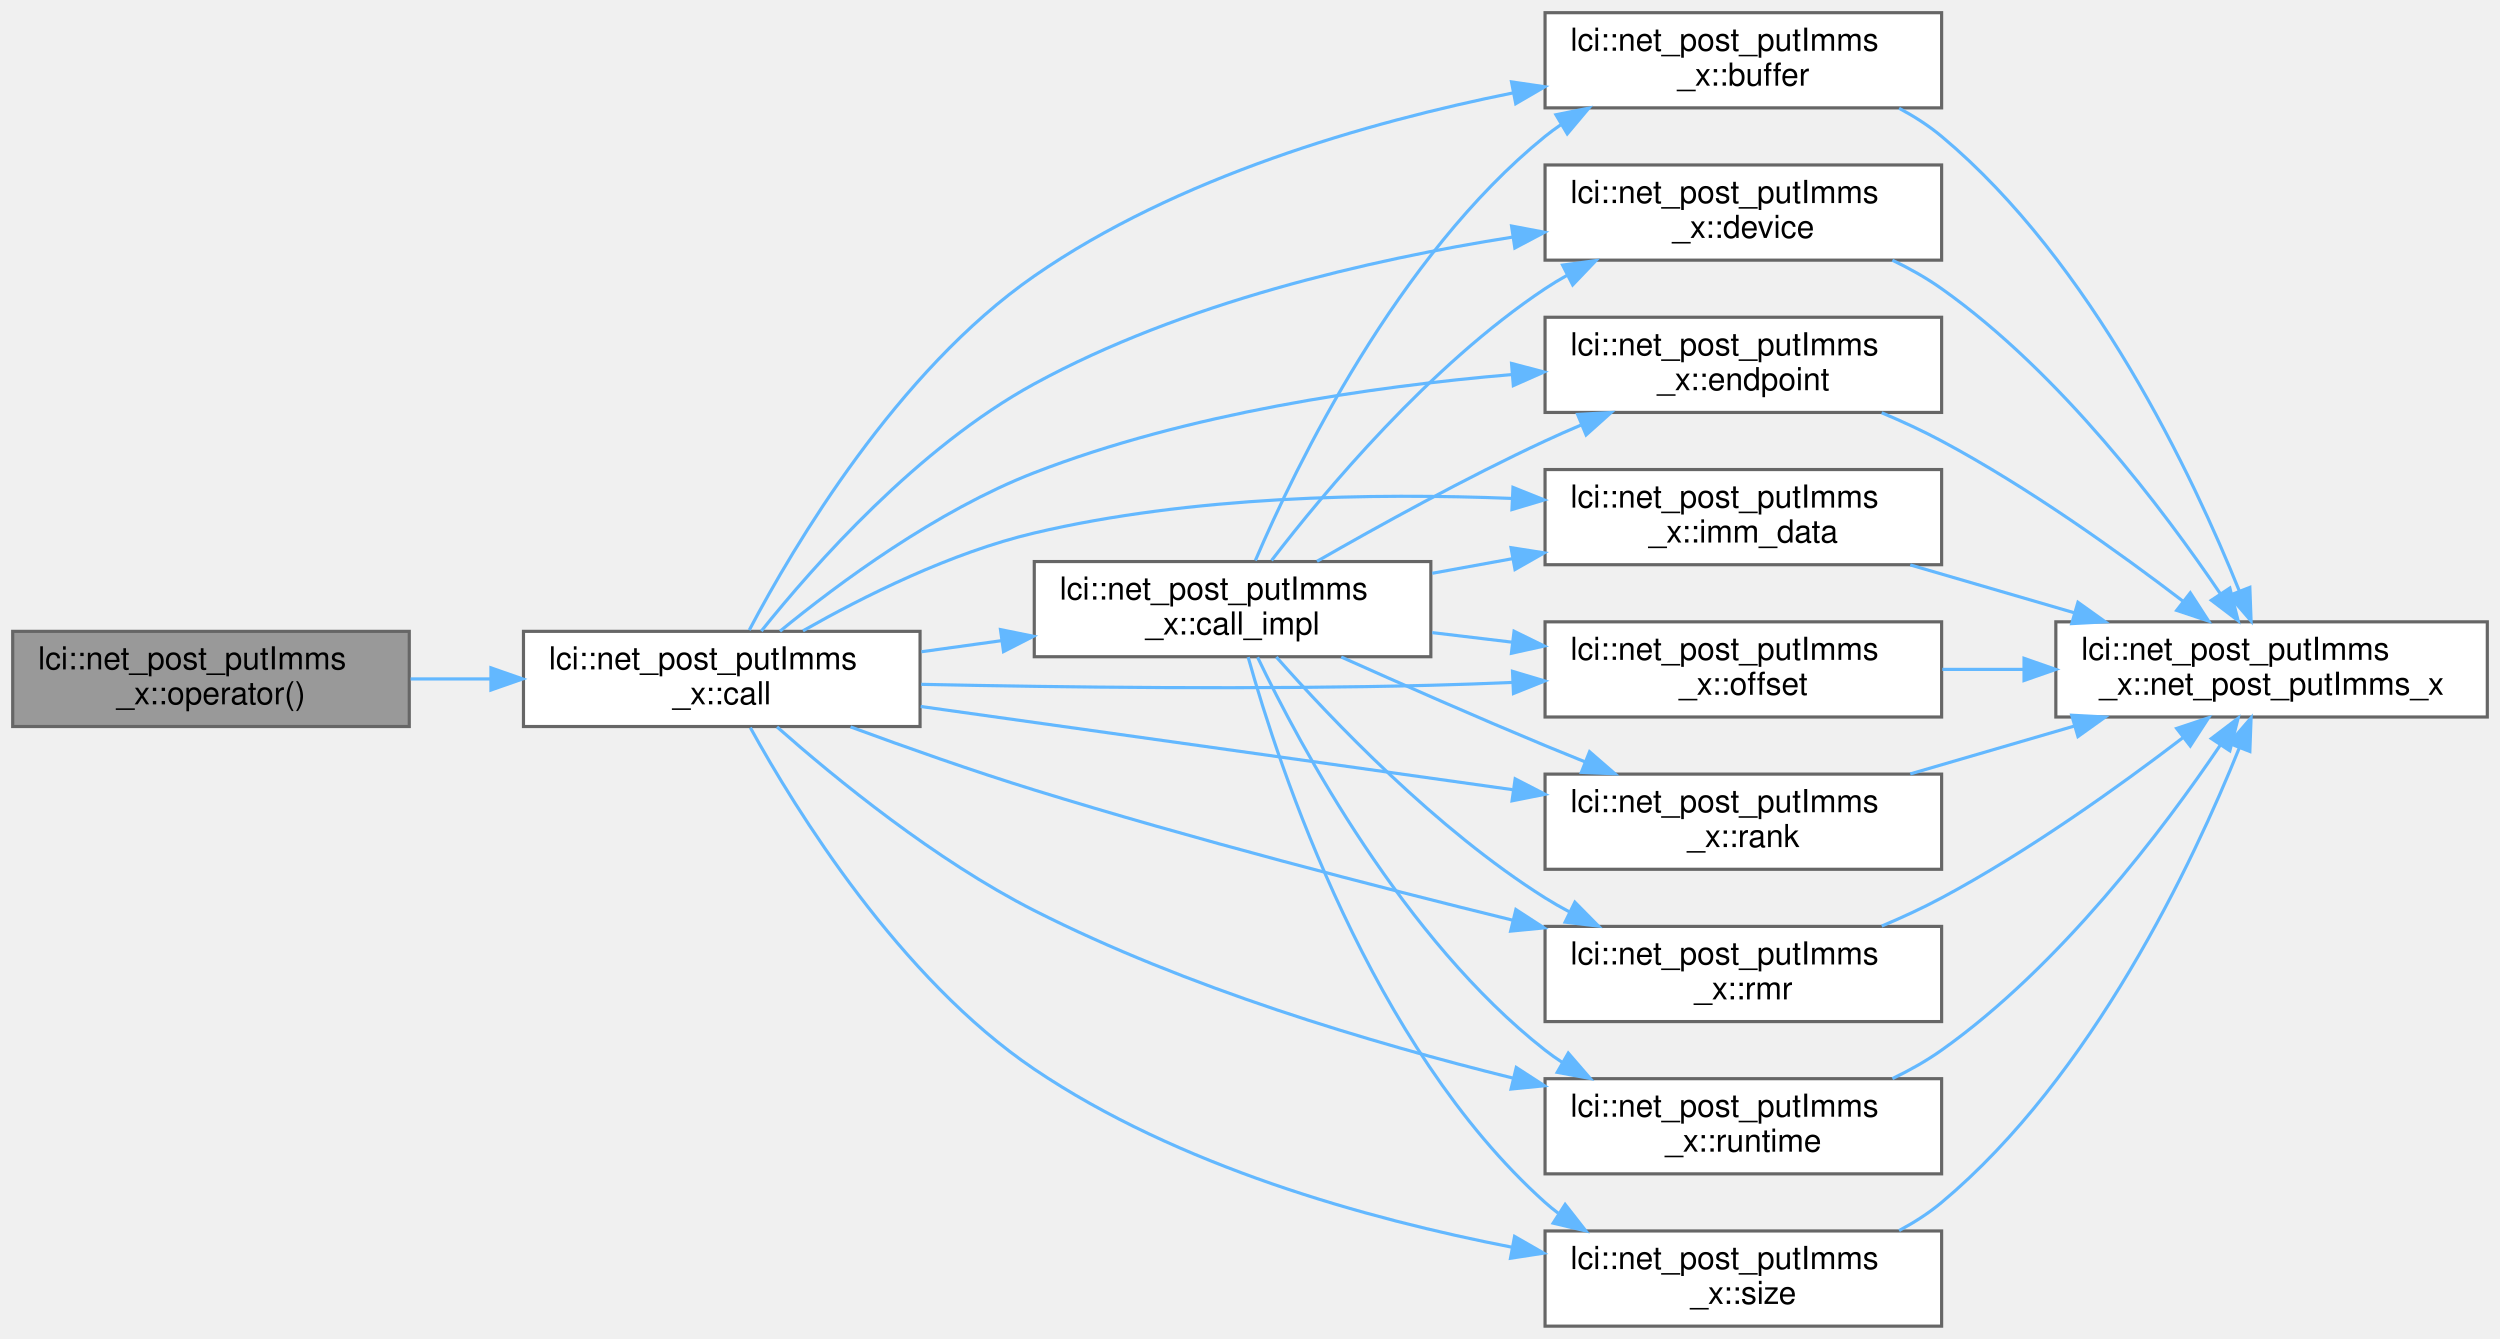
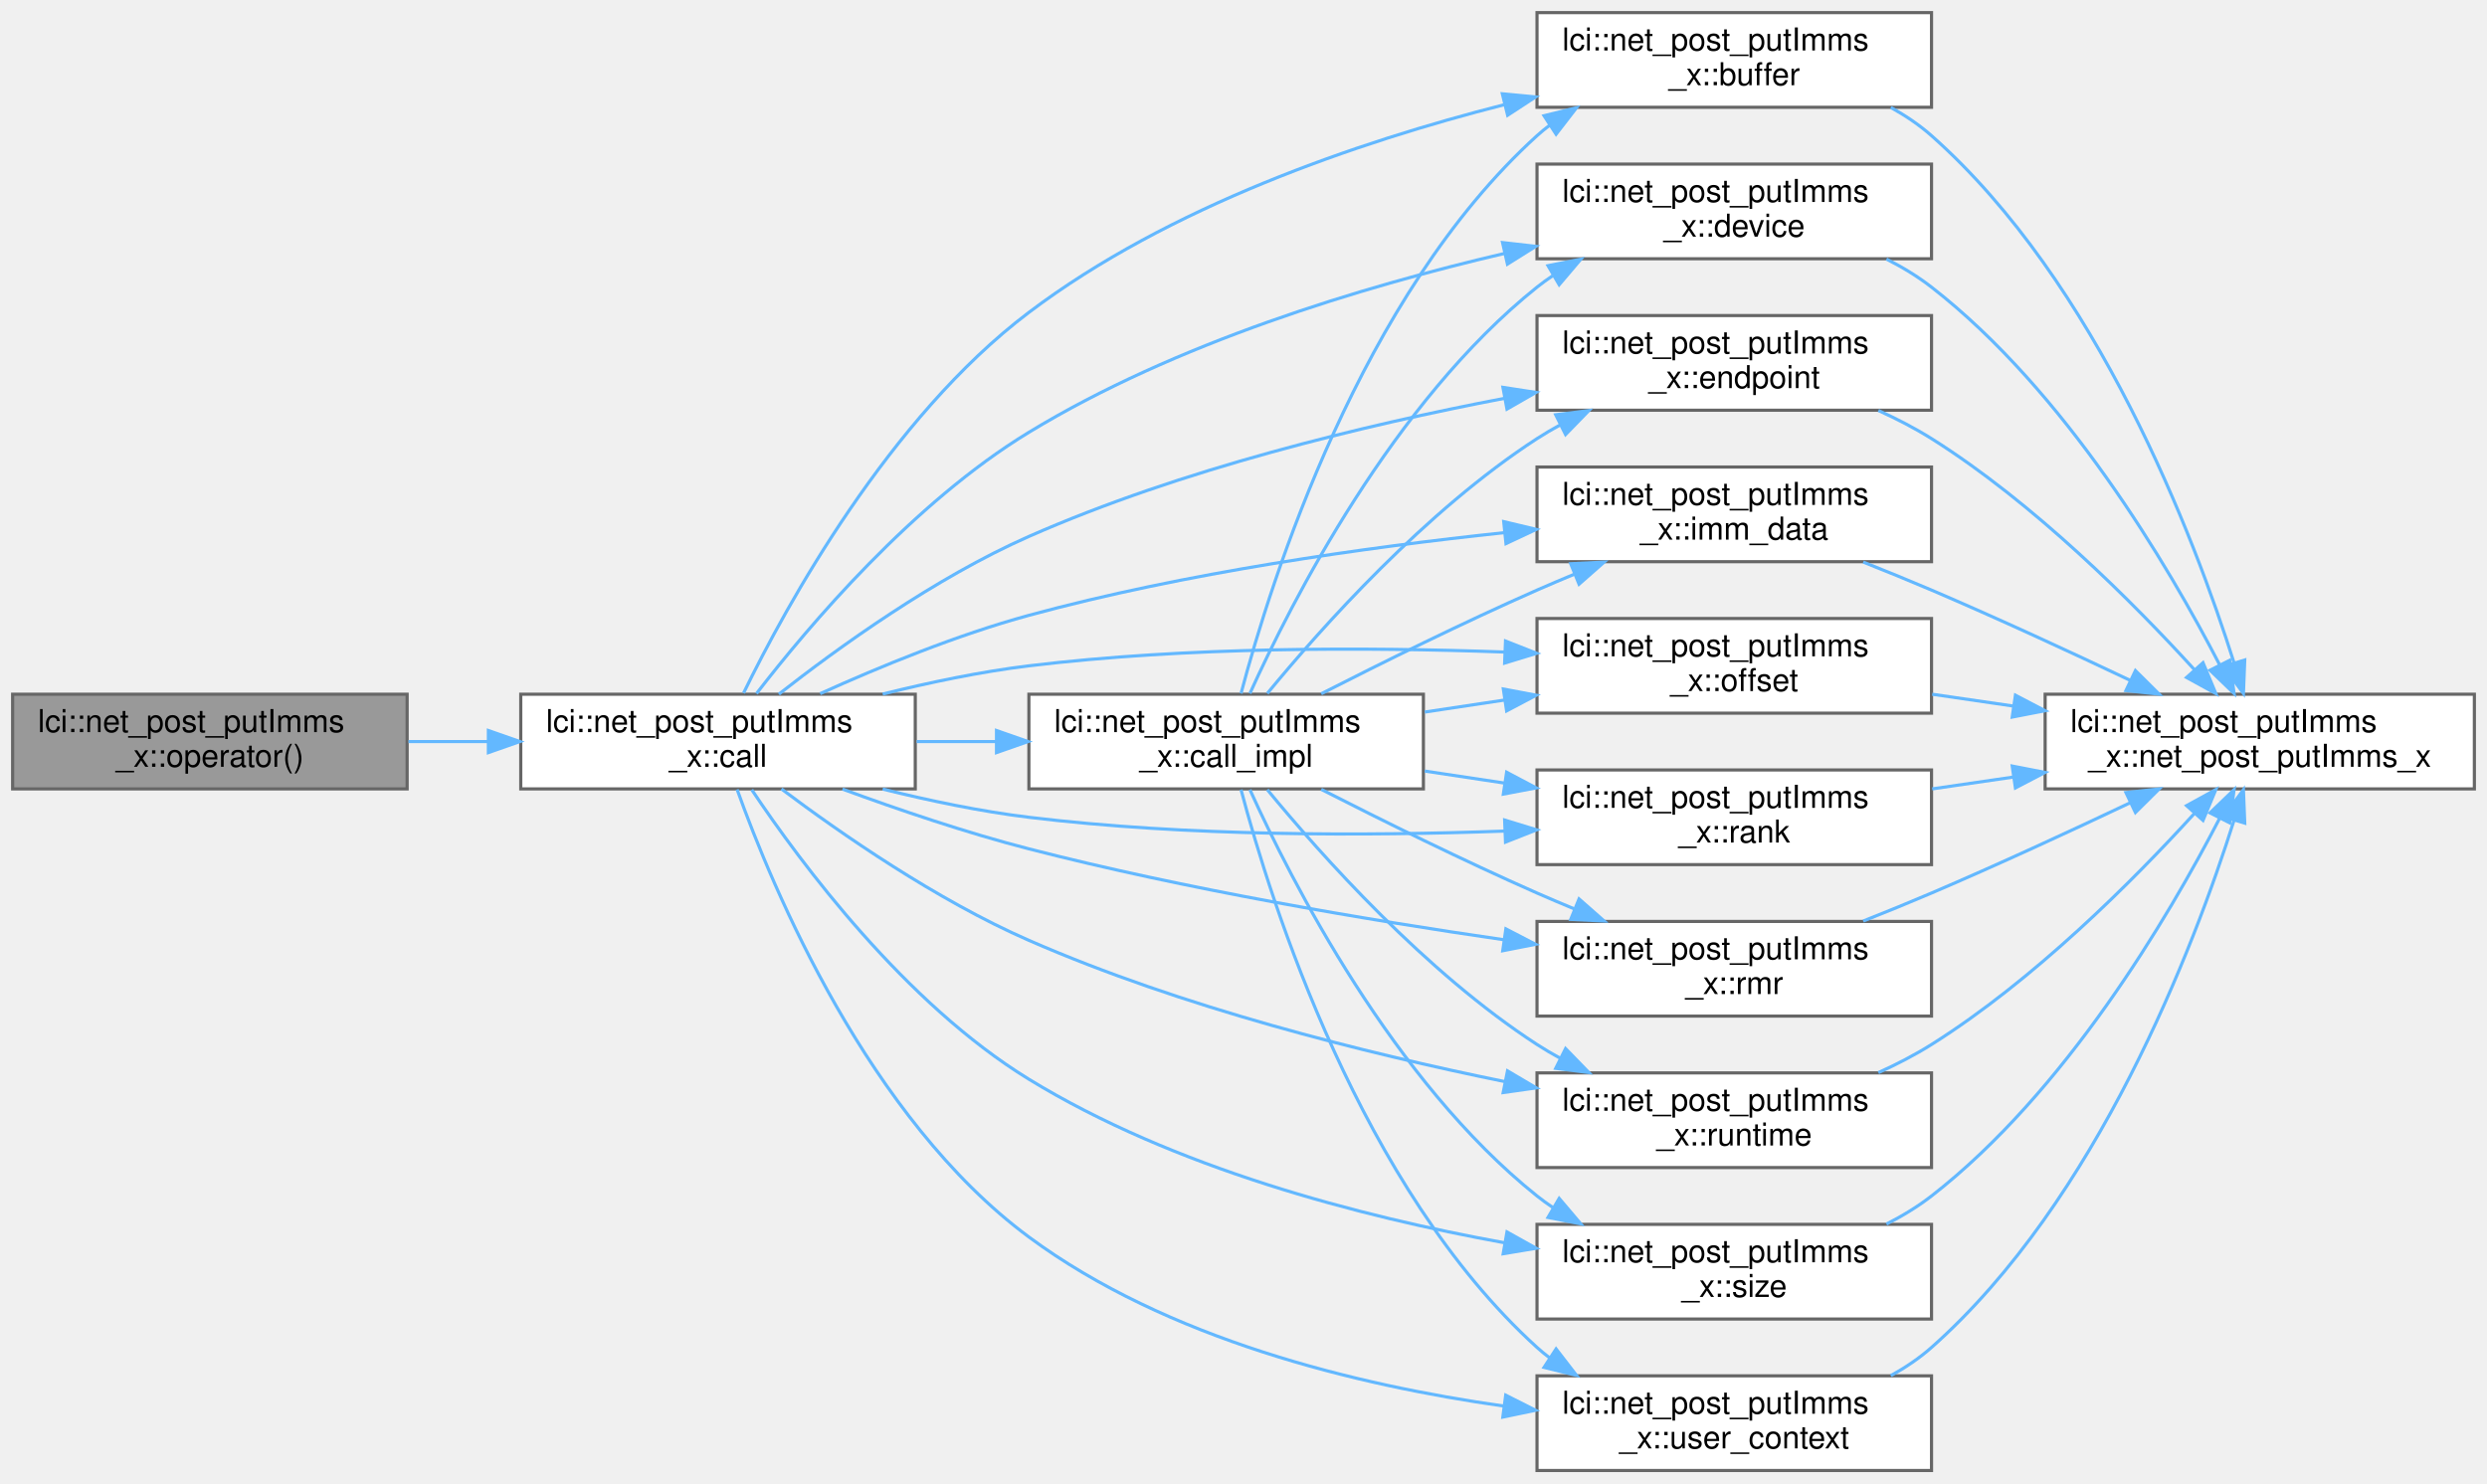
- <svg xmlns="http://www.w3.org/2000/svg" xmlns:xlink="http://www.w3.org/1999/xlink" width="788pt" height="422pt" viewBox="0.00 0.00 788.00 422.00">
-   <g id="graph0" class="graph" transform="scale(1 1) rotate(0) translate(4 418)">
+ <svg xmlns="http://www.w3.org/2000/svg" xmlns:xlink="http://www.w3.org/1999/xlink" width="788pt" height="470pt" viewBox="0.00 0.00 788.00 470.00">
+   <g id="graph0" class="graph" transform="scale(1 1) rotate(0) translate(4 466)">
    <g id="Node000001" class="node">
      <g id="a_Node000001">
        <a xlink:title=" ">
-           <polygon fill="#999999" stroke="#666666" points="125,-219 0,-219 0,-189 125,-189 125,-219" />
-           <text text-anchor="start" x="8" y="-207" font-family="Helvetica,sans-Serif" font-size="10.00">lci::net_post_putImms</text>
-           <text text-anchor="middle" x="62.5" y="-196" font-family="Helvetica,sans-Serif" font-size="10.00">_x::operator()</text>
+           <polygon fill="#999999" stroke="#666666" points="125,-246 0,-246 0,-216 125,-216 125,-246" />
+           <text text-anchor="start" x="8" y="-234" font-family="Helvetica,sans-Serif" font-size="10.00">lci::net_post_putImms</text>
+           <text text-anchor="middle" x="62.5" y="-223" font-family="Helvetica,sans-Serif" font-size="10.00">_x::operator()</text>
        </a>
      </g>
    </g>
    <g id="Node000002" class="node">
      <g id="a_Node000002">
        <a xlink:href="../../d2/d4c/classlci_1_1net__post__putImms__x.html#a7d06ba1d7ce23b20ee788b8c6f61e4d2" target="_top" xlink:title=" ">
-           <polygon fill="white" stroke="#666666" points="286,-219 161,-219 161,-189 286,-189 286,-219" />
-           <text text-anchor="start" x="169" y="-207" font-family="Helvetica,sans-Serif" font-size="10.00">lci::net_post_putImms</text>
-           <text text-anchor="middle" x="223.5" y="-196" font-family="Helvetica,sans-Serif" font-size="10.00">_x::call</text>
+           <polygon fill="white" stroke="#666666" points="286,-246 161,-246 161,-216 286,-216 286,-246" />
+           <text text-anchor="start" x="169" y="-234" font-family="Helvetica,sans-Serif" font-size="10.00">lci::net_post_putImms</text>
+           <text text-anchor="middle" x="223.5" y="-223" font-family="Helvetica,sans-Serif" font-size="10.00">_x::call</text>
        </a>
      </g>
    </g>
    <g id="edge1_Node000001_Node000002" class="edge">
      <g id="a_edge1_Node000001_Node000002">
        <a xlink:title=" ">
-           <path fill="none" stroke="#63b8ff" d="M125.43,-204C133.67,-204 142.18,-204 150.58,-204" />
-           <polygon fill="#63b8ff" stroke="#63b8ff" points="150.74,-207.5 160.74,-204 150.74,-200.5 150.74,-207.5" />
+           <path fill="none" stroke="#63b8ff" d="M125.43,-231C133.67,-231 142.18,-231 150.58,-231" />
+           <polygon fill="#63b8ff" stroke="#63b8ff" points="150.74,-234.5 160.74,-231 150.74,-227.5 150.74,-234.5" />
        </a>
      </g>
    </g>
    <g id="Node000003" class="node">
      <g id="a_Node000003">
        <a xlink:href="../../d2/d4c/classlci_1_1net__post__putImms__x.html#a006b9fc6c0e8ffdec86faf0dde5940d7" target="_top" xlink:title=" ">
-           <polygon fill="white" stroke="#666666" points="608,-414 483,-414 483,-384 608,-384 608,-414" />
-           <text text-anchor="start" x="491" y="-402" font-family="Helvetica,sans-Serif" font-size="10.00">lci::net_post_putImms</text>
-           <text text-anchor="middle" x="545.5" y="-391" font-family="Helvetica,sans-Serif" font-size="10.00">_x::buffer</text>
+           <polygon fill="white" stroke="#666666" points="608,-462 483,-462 483,-432 608,-432 608,-462" />
+           <text text-anchor="start" x="491" y="-450" font-family="Helvetica,sans-Serif" font-size="10.00">lci::net_post_putImms</text>
+           <text text-anchor="middle" x="545.5" y="-439" font-family="Helvetica,sans-Serif" font-size="10.00">_x::buffer</text>
        </a>
      </g>
    </g>
    <g id="edge2_Node000002_Node000003" class="edge">
      <g id="a_edge2_Node000002_Node000003">
        <a xlink:title=" ">
-           <path fill="none" stroke="#63b8ff" d="M232.17,-219.39C246.26,-246.11 278.83,-301.06 322,-331 366.99,-362.2 426.72,-379.43 472.97,-388.73" />
-           <polygon fill="#63b8ff" stroke="#63b8ff" points="472.43,-392.19 482.92,-390.65 473.76,-385.32 472.43,-392.19" />
+           <path fill="none" stroke="#63b8ff" d="M231.6,-246.38C245.24,-274.31 277.72,-333.55 322,-367 366.4,-400.54 426.16,-420.99 472.57,-432.81" />
+           <polygon fill="#63b8ff" stroke="#63b8ff" points="472.01,-436.28 482.56,-435.28 473.69,-429.48 472.01,-436.28" />
        </a>
      </g>
    </g>
    <g id="Node000005" class="node">
      <g id="a_Node000005">
-         <a xlink:href="../../d2/d4c/classlci_1_1net__post__putImms__x.html#a7d7b014931071f940eaff54f5874c2f6" target="_top" xlink:title=" ">
-           <polygon fill="white" stroke="#666666" points="447,-241 322,-241 322,-211 447,-211 447,-241" />
-           <text text-anchor="start" x="330" y="-229" font-family="Helvetica,sans-Serif" font-size="10.00">lci::net_post_putImms</text>
-           <text text-anchor="middle" x="384.5" y="-218" font-family="Helvetica,sans-Serif" font-size="10.00">_x::call_impl</text>
+         <a xlink:href="../../d2/d4c/classlci_1_1net__post__putImms__x.html#a3913b975810a4c21fc7e5e2e90a74565" target="_top" xlink:title=" ">
+           <polygon fill="white" stroke="#666666" points="447,-246 322,-246 322,-216 447,-216 447,-246" />
+           <text text-anchor="start" x="330" y="-234" font-family="Helvetica,sans-Serif" font-size="10.00">lci::net_post_putImms</text>
+           <text text-anchor="middle" x="384.5" y="-223" font-family="Helvetica,sans-Serif" font-size="10.00">_x::call_impl</text>
        </a>
      </g>
    </g>
    <g id="edge4_Node000002_Node000005" class="edge">
      <g id="a_edge4_Node000002_Node000005">
        <a xlink:title=" ">
-           <path fill="none" stroke="#63b8ff" d="M286.43,-212.57C294.67,-213.71 303.18,-214.89 311.58,-216.05" />
-           <polygon fill="#63b8ff" stroke="#63b8ff" points="311.35,-219.55 321.74,-217.45 312.31,-212.62 311.35,-219.55" />
+           <path fill="none" stroke="#63b8ff" d="M286.43,-231C294.67,-231 303.18,-231 311.58,-231" />
+           <polygon fill="#63b8ff" stroke="#63b8ff" points="311.74,-234.5 321.74,-231 311.74,-227.5 311.74,-234.5" />
        </a>
      </g>
    </g>
    <g id="Node000006" class="node">
      <g id="a_Node000006">
        <a xlink:href="../../d2/d4c/classlci_1_1net__post__putImms__x.html#a0f2127d0c6d4637c5a0210880f109684" target="_top" xlink:title=" ">
-           <polygon fill="white" stroke="#666666" points="608,-366 483,-366 483,-336 608,-336 608,-366" />
-           <text text-anchor="start" x="491" y="-354" font-family="Helvetica,sans-Serif" font-size="10.00">lci::net_post_putImms</text>
-           <text text-anchor="middle" x="545.5" y="-343" font-family="Helvetica,sans-Serif" font-size="10.00">_x::device</text>
-         </a>
-       </g>
-     </g>
-     <g id="edge22_Node000002_Node000006" class="edge">
-       <g id="a_edge22_Node000002_Node000006">
-         <a xlink:title=" ">
-           <path fill="none" stroke="#63b8ff" d="M235.96,-219.08C252.59,-239.87 285.46,-277.04 322,-297 368.7,-322.51 427.41,-336.11 472.79,-343.27" />
-           <polygon fill="#63b8ff" stroke="#63b8ff" points="472.44,-346.76 482.85,-344.79 473.48,-339.84 472.44,-346.76" />
+           <polygon fill="white" stroke="#666666" points="608,-414 483,-414 483,-384 608,-384 608,-414" />
+           <text text-anchor="start" x="491" y="-402" font-family="Helvetica,sans-Serif" font-size="10.00">lci::net_post_putImms</text>
+           <text text-anchor="middle" x="545.5" y="-391" font-family="Helvetica,sans-Serif" font-size="10.00">_x::device</text>
+         </a>
+       </g>
+     </g>
+     <g id="edge24_Node000002_Node000006" class="edge">
+       <g id="a_edge24_Node000002_Node000006">
+         <a xlink:title=" ">
+           <path fill="none" stroke="#63b8ff" d="M235.69,-246.21C252.25,-267.66 285.29,-306.68 322,-329 368.42,-357.23 427.29,-375.09 472.81,-385.71" />
+           <polygon fill="#63b8ff" stroke="#63b8ff" points="472.08,-389.13 482.61,-387.93 473.63,-382.3 472.08,-389.13" />
        </a>
      </g>
    </g>
    <g id="Node000007" class="node">
      <g id="a_Node000007">
        <a xlink:href="../../d2/d4c/classlci_1_1net__post__putImms__x.html#abd4f521ac3733e446b2e2a9357c05954" target="_top" xlink:title=" ">
-           <polygon fill="white" stroke="#666666" points="608,-318 483,-318 483,-288 608,-288 608,-318" />
-           <text text-anchor="start" x="491" y="-306" font-family="Helvetica,sans-Serif" font-size="10.00">lci::net_post_putImms</text>
-           <text text-anchor="middle" x="545.5" y="-295" font-family="Helvetica,sans-Serif" font-size="10.00">_x::endpoint</text>
-         </a>
-       </g>
-     </g>
-     <g id="edge23_Node000002_Node000007" class="edge">
-       <g id="a_edge23_Node000002_Node000007">
-         <a xlink:title=" ">
-           <path fill="none" stroke="#63b8ff" d="M241.85,-219.04C260.39,-234.22 291.27,-257.09 322,-269 370.17,-287.67 427.92,-296.13 472.52,-299.94" />
-           <polygon fill="#63b8ff" stroke="#63b8ff" points="472.44,-303.44 482.69,-300.75 473,-296.46 472.44,-303.44" />
+           <polygon fill="white" stroke="#666666" points="608,-366 483,-366 483,-336 608,-336 608,-366" />
+           <text text-anchor="start" x="491" y="-354" font-family="Helvetica,sans-Serif" font-size="10.00">lci::net_post_putImms</text>
+           <text text-anchor="middle" x="545.5" y="-343" font-family="Helvetica,sans-Serif" font-size="10.00">_x::endpoint</text>
+         </a>
+       </g>
+     </g>
+     <g id="edge25_Node000002_Node000007" class="edge">
+       <g id="a_edge25_Node000002_Node000007">
+         <a xlink:title=" ">
+           <path fill="none" stroke="#63b8ff" d="M242.78,-246.03C261.58,-260.76 292.22,-282.87 322,-296 370.24,-317.26 428.14,-331.25 472.78,-339.79" />
+           <polygon fill="#63b8ff" stroke="#63b8ff" points="472.2,-343.25 482.67,-341.64 473.48,-336.36 472.2,-343.25" />
        </a>
      </g>
    </g>
    <g id="Node000008" class="node">
      <g id="a_Node000008">
        <a xlink:href="../../d2/d4c/classlci_1_1net__post__putImms__x.html#ad019b6794d122988706ddd7cf58cee67" target="_top" xlink:title=" ">
-           <polygon fill="white" stroke="#666666" points="608,-270 483,-270 483,-240 608,-240 608,-270" />
-           <text text-anchor="start" x="491" y="-258" font-family="Helvetica,sans-Serif" font-size="10.00">lci::net_post_putImms</text>
-           <text text-anchor="middle" x="545.5" y="-247" font-family="Helvetica,sans-Serif" font-size="10.00">_x::imm_data</text>
-         </a>
-       </g>
-     </g>
-     <g id="edge24_Node000002_Node000008" class="edge">
-       <g id="a_edge24_Node000002_Node000008">
-         <a xlink:title=" ">
-           <path fill="none" stroke="#63b8ff" d="M249.09,-219.16C268.2,-230.03 295.77,-243.81 322,-250 371.37,-261.64 428.61,-262.66 472.67,-260.89" />
-           <polygon fill="#63b8ff" stroke="#63b8ff" points="472.89,-264.38 482.72,-260.43 472.57,-257.39 472.89,-264.38" />
+           <polygon fill="white" stroke="#666666" points="608,-318 483,-318 483,-288 608,-288 608,-318" />
+           <text text-anchor="start" x="491" y="-306" font-family="Helvetica,sans-Serif" font-size="10.00">lci::net_post_putImms</text>
+           <text text-anchor="middle" x="545.5" y="-295" font-family="Helvetica,sans-Serif" font-size="10.00">_x::imm_data</text>
+         </a>
+       </g>
+     </g>
+     <g id="edge26_Node000002_Node000008" class="edge">
+       <g id="a_edge26_Node000002_Node000008">
+         <a xlink:title=" ">
+           <path fill="none" stroke="#63b8ff" d="M255.87,-246.18C274.65,-254.69 299.23,-264.79 322,-271 371.43,-284.47 428.67,-292.54 472.72,-297.21" />
+           <polygon fill="#63b8ff" stroke="#63b8ff" points="472.45,-300.7 482.76,-298.24 473.17,-293.73 472.45,-300.7" />
        </a>
      </g>
    </g>
    <g id="Node000009" class="node">
      <g id="a_Node000009">
        <a xlink:href="../../d2/d4c/classlci_1_1net__post__putImms__x.html#a7cf1fbb5b227c9afd1ab864314cc35d8" target="_top" xlink:title=" ">
-           <polygon fill="white" stroke="#666666" points="608,-222 483,-222 483,-192 608,-192 608,-222" />
-           <text text-anchor="start" x="491" y="-210" font-family="Helvetica,sans-Serif" font-size="10.00">lci::net_post_putImms</text>
-           <text text-anchor="middle" x="545.5" y="-199" font-family="Helvetica,sans-Serif" font-size="10.00">_x::offset</text>
-         </a>
-       </g>
-     </g>
-     <g id="edge25_Node000002_Node000009" class="edge">
-       <g id="a_edge25_Node000002_Node000009">
-         <a xlink:title=" ">
-           <path fill="none" stroke="#63b8ff" d="M286.37,-202.3C331.02,-201.35 392.74,-200.61 447,-202 455.34,-202.21 464.08,-202.53 472.76,-202.9" />
-           <polygon fill="#63b8ff" stroke="#63b8ff" points="472.74,-206.4 482.89,-203.36 473.05,-199.41 472.74,-206.4" />
+           <polygon fill="white" stroke="#666666" points="608,-270 483,-270 483,-240 608,-240 608,-270" />
+           <text text-anchor="start" x="491" y="-258" font-family="Helvetica,sans-Serif" font-size="10.00">lci::net_post_putImms</text>
+           <text text-anchor="middle" x="545.5" y="-247" font-family="Helvetica,sans-Serif" font-size="10.00">_x::offset</text>
+         </a>
+       </g>
+     </g>
+     <g id="edge27_Node000002_Node000009" class="edge">
+       <g id="a_edge27_Node000002_Node000009">
+         <a xlink:title=" ">
+           <path fill="none" stroke="#63b8ff" d="M275.68,-246.06C290.49,-249.74 306.77,-253.15 322,-255 372.06,-261.07 428.92,-260.95 472.63,-259.37" />
+           <polygon fill="#63b8ff" stroke="#63b8ff" points="473.02,-262.86 482.87,-258.97 472.74,-255.87 473.02,-262.86" />
        </a>
      </g>
    </g>
    <g id="Node000010" class="node">
      <g id="a_Node000010">
        <a xlink:href="../../d2/d4c/classlci_1_1net__post__putImms__x.html#a4ac1ce93083e9a758f7bd5b3bacecae8" target="_top" xlink:title=" ">
-           <polygon fill="white" stroke="#666666" points="608,-174 483,-174 483,-144 608,-144 608,-174" />
-           <text text-anchor="start" x="491" y="-162" font-family="Helvetica,sans-Serif" font-size="10.00">lci::net_post_putImms</text>
-           <text text-anchor="middle" x="545.5" y="-151" font-family="Helvetica,sans-Serif" font-size="10.00">_x::rank</text>
-         </a>
-       </g>
-     </g>
-     <g id="edge26_Node000002_Node000010" class="edge">
-       <g id="a_edge26_Node000002_Node000010">
-         <a xlink:title=" ">
-           <path fill="none" stroke="#63b8ff" d="M286.2,-195.32C339.54,-187.82 416.69,-176.97 472.77,-169.09" />
-           <polygon fill="#63b8ff" stroke="#63b8ff" points="473.58,-172.51 482.99,-167.65 472.6,-165.58 473.58,-172.51" />
+           <polygon fill="white" stroke="#666666" points="608,-222 483,-222 483,-192 608,-192 608,-222" />
+           <text text-anchor="start" x="491" y="-210" font-family="Helvetica,sans-Serif" font-size="10.00">lci::net_post_putImms</text>
+           <text text-anchor="middle" x="545.5" y="-199" font-family="Helvetica,sans-Serif" font-size="10.00">_x::rank</text>
+         </a>
+       </g>
+     </g>
+     <g id="edge28_Node000002_Node000010" class="edge">
+       <g id="a_edge28_Node000002_Node000010">
+         <a xlink:title=" ">
+           <path fill="none" stroke="#63b8ff" d="M275.68,-215.94C290.49,-212.26 306.77,-208.85 322,-207 372.06,-200.93 428.92,-201.05 472.63,-202.63" />
+           <polygon fill="#63b8ff" stroke="#63b8ff" points="472.74,-206.13 482.87,-203.03 473.02,-199.14 472.74,-206.13" />
        </a>
      </g>
    </g>
    <g id="Node000011" class="node">
      <g id="a_Node000011">
        <a xlink:href="../../d2/d4c/classlci_1_1net__post__putImms__x.html#a33c3f3f50aa9976c0f2f78631c389c6c" target="_top" xlink:title=" ">
-           <polygon fill="white" stroke="#666666" points="608,-126 483,-126 483,-96 608,-96 608,-126" />
-           <text text-anchor="start" x="491" y="-114" font-family="Helvetica,sans-Serif" font-size="10.00">lci::net_post_putImms</text>
-           <text text-anchor="middle" x="545.5" y="-103" font-family="Helvetica,sans-Serif" font-size="10.00">_x::rmr</text>
-         </a>
-       </g>
-     </g>
-     <g id="edge27_Node000002_Node000011" class="edge">
-       <g id="a_edge27_Node000002_Node000011">
-         <a xlink:title=" ">
-           <path fill="none" stroke="#63b8ff" d="M264.08,-188.88C281.69,-182.39 302.76,-174.95 322,-169 371.99,-153.54 429.13,-138.71 472.98,-127.91" />
-           <polygon fill="#63b8ff" stroke="#63b8ff" points="473.81,-131.31 482.7,-125.53 472.15,-124.51 473.81,-131.31" />
+           <polygon fill="white" stroke="#666666" points="608,-174 483,-174 483,-144 608,-144 608,-174" />
+           <text text-anchor="start" x="491" y="-162" font-family="Helvetica,sans-Serif" font-size="10.00">lci::net_post_putImms</text>
+           <text text-anchor="middle" x="545.5" y="-151" font-family="Helvetica,sans-Serif" font-size="10.00">_x::rmr</text>
+         </a>
+       </g>
+     </g>
+     <g id="edge29_Node000002_Node000011" class="edge">
+       <g id="a_edge29_Node000002_Node000011">
+         <a xlink:title=" ">
+           <path fill="none" stroke="#63b8ff" d="M262.95,-215.93C280.71,-209.4 302.21,-202.1 322,-197 371.64,-184.2 428.64,-174.56 472.53,-168.19" />
+           <polygon fill="#63b8ff" stroke="#63b8ff" points="473.13,-171.64 482.53,-166.76 472.14,-164.71 473.13,-171.64" />
        </a>
      </g>
    </g>
    <g id="Node000012" class="node">
      <g id="a_Node000012">
        <a xlink:href="../../d2/d4c/classlci_1_1net__post__putImms__x.html#ad8aff6cb53172406774e6dd2f6e934aa" target="_top" xlink:title=" ">
-           <polygon fill="white" stroke="#666666" points="608,-78 483,-78 483,-48 608,-48 608,-78" />
-           <text text-anchor="start" x="491" y="-66" font-family="Helvetica,sans-Serif" font-size="10.00">lci::net_post_putImms</text>
-           <text text-anchor="middle" x="545.5" y="-55" font-family="Helvetica,sans-Serif" font-size="10.00">_x::runtime</text>
-         </a>
-       </g>
-     </g>
-     <g id="edge28_Node000002_Node000012" class="edge">
-       <g id="a_edge28_Node000002_Node000012">
-         <a xlink:title=" ">
-           <path fill="none" stroke="#63b8ff" d="M240.91,-188.87C259.38,-172.55 290.89,-146.79 322,-131 369.89,-106.7 428.04,-89.3 472.89,-78.18" />
-           <polygon fill="#63b8ff" stroke="#63b8ff" points="473.93,-81.53 482.82,-75.77 472.28,-74.73 473.93,-81.53" />
+           <polygon fill="white" stroke="#666666" points="608,-126 483,-126 483,-96 608,-96 608,-126" />
+           <text text-anchor="start" x="491" y="-114" font-family="Helvetica,sans-Serif" font-size="10.00">lci::net_post_putImms</text>
+           <text text-anchor="middle" x="545.5" y="-103" font-family="Helvetica,sans-Serif" font-size="10.00">_x::runtime</text>
+         </a>
+       </g>
+     </g>
+     <g id="edge30_Node000002_Node000012" class="edge">
+       <g id="a_edge30_Node000002_Node000012">
+         <a xlink:title=" ">
+           <path fill="none" stroke="#63b8ff" d="M243.6,-215.98C262.52,-201.77 292.83,-180.76 322,-168 370.4,-146.83 428.3,-132.31 472.89,-123.22" />
+           <polygon fill="#63b8ff" stroke="#63b8ff" points="473.65,-126.64 482.77,-121.25 472.28,-119.77 473.65,-126.64" />
        </a>
      </g>
    </g>
    <g id="Node000013" class="node">
      <g id="a_Node000013">
        <a xlink:href="../../d2/d4c/classlci_1_1net__post__putImms__x.html#a85287777b53e7c6fafcaadf3a211eb07" target="_top" xlink:title=" ">
+           <polygon fill="white" stroke="#666666" points="608,-78 483,-78 483,-48 608,-48 608,-78" />
+           <text text-anchor="start" x="491" y="-66" font-family="Helvetica,sans-Serif" font-size="10.00">lci::net_post_putImms</text>
+           <text text-anchor="middle" x="545.5" y="-55" font-family="Helvetica,sans-Serif" font-size="10.00">_x::size</text>
+         </a>
+       </g>
+     </g>
+     <g id="edge31_Node000002_Node000013" class="edge">
+       <g id="a_edge31_Node000002_Node000013">
+         <a xlink:title=" ">
+           <path fill="none" stroke="#63b8ff" d="M234.2,-215.72C249.81,-192.38 282.78,-148.03 322,-124 367.88,-95.89 426.88,-80.48 472.6,-72.19" />
+           <polygon fill="#63b8ff" stroke="#63b8ff" points="473.48,-75.59 482.73,-70.43 472.28,-68.69 473.48,-75.59" />
+         </a>
+       </g>
+     </g>
+     <g id="Node000014" class="node">
+       <g id="a_Node000014">
+         <a xlink:href="../../d2/d4c/classlci_1_1net__post__putImms__x.html#afdd51c1e75b89aad625346a99cae8696" target="_top" xlink:title=" ">
          <polygon fill="white" stroke="#666666" points="608,-30 483,-30 483,0 608,0 608,-30" />
          <text text-anchor="start" x="491" y="-18" font-family="Helvetica,sans-Serif" font-size="10.00">lci::net_post_putImms</text>
-           <text text-anchor="middle" x="545.5" y="-7" font-family="Helvetica,sans-Serif" font-size="10.00">_x::size</text>
-         </a>
-       </g>
-     </g>
-     <g id="edge29_Node000002_Node000013" class="edge">
-       <g id="a_edge29_Node000002_Node000013">
-         <a xlink:title=" ">
-           <path fill="none" stroke="#63b8ff" d="M232.5,-188.65C246.87,-162.58 279.56,-109.69 322,-81 367.09,-50.52 426.55,-33.83 472.66,-24.86" />
-           <polygon fill="#63b8ff" stroke="#63b8ff" points="473.39,-28.28 482.58,-23.01 472.11,-21.4 473.39,-28.28" />
+           <text text-anchor="middle" x="545.5" y="-7" font-family="Helvetica,sans-Serif" font-size="10.00">_x::user_context</text>
+         </a>
+       </g>
+     </g>
+     <g id="edge32_Node000002_Node000014" class="edge">
+       <g id="a_edge32_Node000002_Node000014">
+         <a xlink:title=" ">
+           <path fill="none" stroke="#63b8ff" d="M229.55,-215.82C240.84,-184.3 271.19,-111.6 322,-74 365.69,-41.66 425.77,-27.03 472.48,-20.42" />
+           <polygon fill="#63b8ff" stroke="#63b8ff" points="473.08,-23.87 482.54,-19.09 472.17,-16.93 473.08,-23.87" />
        </a>
      </g>
    </g>
    <g id="Node000004" class="node">
      <g id="a_Node000004">
        <a xlink:href="../../d2/d4c/classlci_1_1net__post__putImms__x.html#af5167ebc0c18c05148d0fb2e34496796" target="_top" xlink:title=" ">
-           <polygon fill="white" stroke="#666666" points="780,-222 644,-222 644,-192 780,-192 780,-222" />
-           <text text-anchor="start" x="652" y="-210" font-family="Helvetica,sans-Serif" font-size="10.00">lci::net_post_putImms</text>
-           <text text-anchor="middle" x="712" y="-199" font-family="Helvetica,sans-Serif" font-size="10.00">_x::net_post_putImms_x</text>
+           <polygon fill="white" stroke="#666666" points="780,-246 644,-246 644,-216 780,-216 780,-246" />
+           <text text-anchor="start" x="652" y="-234" font-family="Helvetica,sans-Serif" font-size="10.00">lci::net_post_putImms</text>
+           <text text-anchor="middle" x="712" y="-223" font-family="Helvetica,sans-Serif" font-size="10.00">_x::net_post_putImms_x</text>
        </a>
      </g>
    </g>
    <g id="edge3_Node000003_Node000004" class="edge">
      <g id="a_edge3_Node000003_Node000004">
        <a xlink:title=" ">
-           <path fill="none" stroke="#63b8ff" d="M594.59,-383.87C599.38,-381.32 603.96,-378.38 608,-375 655.5,-335.28 687.32,-267.75 701.89,-231.59" />
-           <polygon fill="#63b8ff" stroke="#63b8ff" points="705.15,-232.86 705.54,-222.27 698.63,-230.31 705.15,-232.86" />
+           <path fill="none" stroke="#63b8ff" d="M595.1,-431.94C599.74,-429.38 604.14,-426.42 608,-423 660.6,-376.37 691.11,-296.27 703.88,-255.86" />
+           <polygon fill="#63b8ff" stroke="#63b8ff" points="707.24,-256.85 706.82,-246.26 700.55,-254.8 707.24,-256.85" />
        </a>
      </g>
    </g>
    <g id="edge5_Node000005_Node000003" class="edge">
      <g id="a_edge5_Node000005_Node000003">
        <a xlink:title=" ">
-           <path fill="none" stroke="#63b8ff" d="M391.69,-241.34C404.45,-271.13 436.43,-337.21 483,-375 484.57,-376.27 486.21,-377.48 487.91,-378.64" />
-           <polygon fill="#63b8ff" stroke="#63b8ff" points="486.43,-381.83 496.82,-383.92 490,-375.81 486.43,-381.83" />
+           <path fill="none" stroke="#63b8ff" d="M389.22,-246.25C398.69,-282.06 427.05,-372.28 483,-423 484.28,-424.16 485.63,-425.27 487.03,-426.33" />
+           <polygon fill="#63b8ff" stroke="#63b8ff" points="485.22,-429.33 495.51,-431.85 489.04,-423.47 485.22,-429.33" />
        </a>
      </g>
    </g>
    <g id="edge6_Node000005_Node000006" class="edge">
      <g id="a_edge6_Node000005_Node000006">
        <a xlink:title=" ">
-           <path fill="none" stroke="#63b8ff" d="M396.8,-241.35C413.49,-263.07 446.69,-302.82 483,-327 485.25,-328.5 487.6,-329.92 490.03,-331.27" />
-           <polygon fill="#63b8ff" stroke="#63b8ff" points="488.53,-334.44 499.03,-335.86 491.71,-328.2 488.53,-334.44" />
+           <path fill="none" stroke="#63b8ff" d="M392.04,-246.26C405.17,-275.26 437.47,-338.64 483,-375 484.58,-376.26 486.23,-377.46 487.94,-378.6" />
+           <polygon fill="#63b8ff" stroke="#63b8ff" points="486.48,-381.81 496.87,-383.85 490.02,-375.77 486.48,-381.81" />
        </a>
      </g>
    </g>
    <g id="edge8_Node000005_Node000007" class="edge">
      <g id="a_edge8_Node000005_Node000007">
        <a xlink:title=" ">
-           <path fill="none" stroke="#63b8ff" d="M411.12,-241.08C430.52,-252.21 458.01,-267.39 483,-279 486.64,-280.69 490.43,-282.37 494.27,-284" />
-           <polygon fill="#63b8ff" stroke="#63b8ff" points="493.26,-287.37 503.83,-287.97 495.94,-280.91 493.26,-287.37" />
+           <path fill="none" stroke="#63b8ff" d="M397.54,-246.25C414.61,-267 447.71,-304.14 483,-327 485.39,-328.55 487.89,-330.02 490.47,-331.42" />
+           <polygon fill="#63b8ff" stroke="#63b8ff" points="488.92,-334.56 499.43,-335.89 492.05,-328.3 488.92,-334.56" />
        </a>
      </g>
    </g>
    <g id="edge10_Node000005_Node000008" class="edge">
      <g id="a_edge10_Node000005_Node000008">
        <a xlink:title=" ">
-           <path fill="none" stroke="#63b8ff" d="M447.43,-237.3C455.76,-238.82 464.37,-240.39 472.86,-241.93" />
-           <polygon fill="#63b8ff" stroke="#63b8ff" points="472.27,-245.38 482.74,-243.74 473.53,-238.5 472.27,-245.38" />
+           <path fill="none" stroke="#63b8ff" d="M414.63,-246.15C433.85,-255.95 459.69,-268.74 483,-279 486.84,-280.69 490.83,-282.38 494.86,-284.05" />
+           <polygon fill="#63b8ff" stroke="#63b8ff" points="493.68,-287.35 504.27,-287.87 496.32,-280.87 493.68,-287.35" />
        </a>
      </g>
    </g>
    <g id="edge12_Node000005_Node000009" class="edge">
      <g id="a_edge12_Node000005_Node000009">
        <a xlink:title=" ">
-           <path fill="none" stroke="#63b8ff" d="M447.43,-218.6C455.67,-217.61 464.18,-216.6 472.58,-215.59" />
-           <polygon fill="#63b8ff" stroke="#63b8ff" points="473.23,-219.04 482.74,-214.38 472.4,-212.09 473.23,-219.04" />
+           <path fill="none" stroke="#63b8ff" d="M447.43,-240.35C455.67,-241.59 464.18,-242.88 472.58,-244.14" />
+           <polygon fill="#63b8ff" stroke="#63b8ff" points="472.33,-247.65 482.74,-245.68 473.37,-240.72 472.33,-247.65" />
        </a>
      </g>
    </g>
    <g id="edge14_Node000005_Node000010" class="edge">
      <g id="a_edge14_Node000005_Node000010">
        <a xlink:title=" ">
-           <path fill="none" stroke="#63b8ff" d="M418.74,-210.91C437.52,-202.5 461.47,-191.94 483,-183 487.1,-181.3 491.37,-179.56 495.66,-177.84" />
-           <polygon fill="#63b8ff" stroke="#63b8ff" points="497.03,-181.06 505.03,-174.11 494.44,-174.55 497.03,-181.06" />
+           <path fill="none" stroke="#63b8ff" d="M447.43,-221.65C455.67,-220.41 464.18,-219.12 472.58,-217.86" />
+           <polygon fill="#63b8ff" stroke="#63b8ff" points="473.37,-221.28 482.74,-216.32 472.33,-214.35 473.37,-221.28" />
        </a>
      </g>
    </g>
    <g id="edge16_Node000005_Node000011" class="edge">
      <g id="a_edge16_Node000005_Node000011">
        <a xlink:title=" ">
-           <path fill="none" stroke="#63b8ff" d="M398.3,-210.91C415.73,-191.18 448.7,-156.58 483,-135 485.46,-133.46 488.03,-131.98 490.67,-130.58" />
-           <polygon fill="#63b8ff" stroke="#63b8ff" points="492.4,-133.63 499.84,-126.09 489.32,-127.34 492.4,-133.63" />
+           <path fill="none" stroke="#63b8ff" d="M414.63,-215.85C433.85,-206.05 459.69,-193.26 483,-183 486.84,-181.31 490.83,-179.62 494.86,-177.95" />
+           <polygon fill="#63b8ff" stroke="#63b8ff" points="496.32,-181.13 504.27,-174.13 493.68,-174.65 496.32,-181.13" />
        </a>
      </g>
    </g>
    <g id="edge18_Node000005_Node000012" class="edge">
      <g id="a_edge18_Node000005_Node000012">
        <a xlink:title=" ">
-           <path fill="none" stroke="#63b8ff" d="M392.39,-210.83C405.9,-182.66 438.48,-121.95 483,-87 484.76,-85.62 486.6,-84.31 488.52,-83.07" />
-           <polygon fill="#63b8ff" stroke="#63b8ff" points="490.32,-86.07 497.25,-78.06 486.83,-80 490.32,-86.07" />
+           <path fill="none" stroke="#63b8ff" d="M397.54,-215.75C414.61,-195 447.71,-157.86 483,-135 485.39,-133.45 487.89,-131.98 490.47,-130.58" />
+           <polygon fill="#63b8ff" stroke="#63b8ff" points="492.05,-133.7 499.43,-126.11 488.92,-127.44 492.05,-133.7" />
        </a>
      </g>
    </g>
    <g id="edge20_Node000005_Node000013" class="edge">
      <g id="a_edge20_Node000005_Node000013">
        <a xlink:title=" ">
-           <path fill="none" stroke="#63b8ff" d="M389.41,-210.88C399.21,-175.83 428.08,-88.26 483,-39 484.32,-37.82 485.7,-36.69 487.14,-35.61" />
-           <polygon fill="#63b8ff" stroke="#63b8ff" points="489.33,-38.37 495.86,-30.02 485.55,-32.47 489.33,-38.37" />
+           <path fill="none" stroke="#63b8ff" d="M392.04,-215.74C405.17,-186.74 437.47,-123.36 483,-87 484.58,-85.74 486.23,-84.54 487.94,-83.4" />
+           <polygon fill="#63b8ff" stroke="#63b8ff" points="490.02,-86.23 496.87,-78.15 486.48,-80.19 490.02,-86.23" />
+         </a>
+       </g>
+     </g>
+     <g id="edge22_Node000005_Node000014" class="edge">
+       <g id="a_edge22_Node000005_Node000014">
+         <a xlink:title=" ">
+           <path fill="none" stroke="#63b8ff" d="M389.22,-215.75C398.69,-179.94 427.05,-89.72 483,-39 484.28,-37.84 485.63,-36.73 487.03,-35.67" />
+           <polygon fill="#63b8ff" stroke="#63b8ff" points="489.04,-38.53 495.51,-30.15 485.22,-32.67 489.04,-38.53" />
        </a>
      </g>
    </g>
    <g id="edge7_Node000006_Node000004" class="edge">
      <g id="a_edge7_Node000006_Node000004">
        <a xlink:title=" ">
-           <path fill="none" stroke="#63b8ff" d="M592.48,-335.98C597.92,-333.37 603.23,-330.38 608,-327 645.43,-300.46 677.88,-257.44 695.91,-230.76" />
-           <polygon fill="#63b8ff" stroke="#63b8ff" points="698.85,-232.65 701.45,-222.38 693.01,-228.79 698.85,-232.65" />
+           <path fill="none" stroke="#63b8ff" d="M593.72,-383.9C598.78,-381.33 603.66,-378.38 608,-375 650.44,-342 682.97,-286.87 699.32,-255.26" />
+           <polygon fill="#63b8ff" stroke="#63b8ff" points="702.48,-256.76 703.86,-246.25 696.23,-253.6 702.48,-256.76" />
        </a>
      </g>
    </g>
    <g id="edge9_Node000007_Node000004" class="edge">
      <g id="a_edge9_Node000007_Node000004">
        <a xlink:title=" ">
-           <path fill="none" stroke="#63b8ff" d="M589.11,-287.9C595.56,-285.18 602.04,-282.19 608,-279 635.27,-264.42 663.92,-243.91 684.06,-228.51" />
-           <polygon fill="#63b8ff" stroke="#63b8ff" points="686.38,-231.14 692.14,-222.25 682.09,-225.6 686.38,-231.14" />
+           <path fill="none" stroke="#63b8ff" d="M591.16,-335.91C596.99,-333.27 602.76,-330.29 608,-327 640.48,-306.58 671.85,-275.12 691.26,-253.82" />
+           <polygon fill="#63b8ff" stroke="#63b8ff" points="694.02,-255.99 698.09,-246.21 688.81,-251.31 694.02,-255.99" />
        </a>
      </g>
    </g>
    <g id="edge11_Node000008_Node000004" class="edge">
      <g id="a_edge11_Node000008_Node000004">
        <a xlink:title=" ">
-           <path fill="none" stroke="#63b8ff" d="M598.1,-239.94C614.48,-235.16 632.76,-229.83 649.75,-224.87" />
-           <polygon fill="#63b8ff" stroke="#63b8ff" points="650.97,-228.16 659.59,-222 649.01,-221.44 650.97,-228.16" />
+           <path fill="none" stroke="#63b8ff" d="M586.35,-287.88C593.59,-285.01 601.04,-281.97 608,-279 628.95,-270.04 651.96,-259.4 670.91,-250.41" />
+           <polygon fill="#63b8ff" stroke="#63b8ff" points="672.61,-253.48 680.13,-246.02 669.6,-247.16 672.61,-253.48" />
        </a>
      </g>
    </g>
    <g id="edge13_Node000009_Node000004" class="edge">
      <g id="a_edge13_Node000009_Node000004">
        <a xlink:title=" ">
-           <path fill="none" stroke="#63b8ff" d="M608.22,-207C616.61,-207 625.3,-207 633.92,-207" />
-           <polygon fill="#63b8ff" stroke="#63b8ff" points="633.97,-210.5 643.97,-207 633.97,-203.5 633.97,-210.5" />
+           <path fill="none" stroke="#63b8ff" d="M608.22,-246C616.61,-244.77 625.3,-243.5 633.92,-242.25" />
+           <polygon fill="#63b8ff" stroke="#63b8ff" points="634.58,-245.69 643.97,-240.78 633.57,-238.76 634.58,-245.69" />
        </a>
      </g>
    </g>
    <g id="edge15_Node000010_Node000004" class="edge">
      <g id="a_edge15_Node000010_Node000004">
        <a xlink:title=" ">
-           <path fill="none" stroke="#63b8ff" d="M598.1,-174.06C614.48,-178.84 632.76,-184.17 649.75,-189.13" />
-           <polygon fill="#63b8ff" stroke="#63b8ff" points="649.01,-192.56 659.59,-192 650.97,-185.84 649.01,-192.56" />
+           <path fill="none" stroke="#63b8ff" d="M608.22,-216C616.61,-217.23 625.3,-218.5 633.92,-219.75" />
+           <polygon fill="#63b8ff" stroke="#63b8ff" points="633.57,-223.24 643.97,-221.22 634.58,-216.31 633.57,-223.24" />
        </a>
      </g>
    </g>
    <g id="edge17_Node000011_Node000004" class="edge">
      <g id="a_edge17_Node000011_Node000004">
        <a xlink:title=" ">
-           <path fill="none" stroke="#63b8ff" d="M589.11,-126.1C595.56,-128.82 602.04,-131.81 608,-135 635.27,-149.58 663.92,-170.09 684.06,-185.49" />
-           <polygon fill="#63b8ff" stroke="#63b8ff" points="682.09,-188.4 692.14,-191.75 686.38,-182.86 682.09,-188.4" />
+           <path fill="none" stroke="#63b8ff" d="M586.35,-174.12C593.59,-176.99 601.04,-180.03 608,-183 628.95,-191.96 651.96,-202.6 670.91,-211.59" />
+           <polygon fill="#63b8ff" stroke="#63b8ff" points="669.6,-214.84 680.13,-215.98 672.61,-208.52 669.6,-214.84" />
        </a>
      </g>
    </g>
    <g id="edge19_Node000012_Node000004" class="edge">
      <g id="a_edge19_Node000012_Node000004">
        <a xlink:title=" ">
-           <path fill="none" stroke="#63b8ff" d="M592.48,-78.02C597.92,-80.63 603.23,-83.62 608,-87 645.43,-113.54 677.88,-156.56 695.91,-183.24" />
-           <polygon fill="#63b8ff" stroke="#63b8ff" points="693.01,-185.21 701.45,-191.62 698.85,-181.35 693.01,-185.21" />
+           <path fill="none" stroke="#63b8ff" d="M591.16,-126.09C596.99,-128.73 602.76,-131.71 608,-135 640.48,-155.42 671.85,-186.88 691.26,-208.18" />
+           <polygon fill="#63b8ff" stroke="#63b8ff" points="688.81,-210.69 698.09,-215.79 694.02,-206.01 688.81,-210.69" />
        </a>
      </g>
    </g>
    <g id="edge21_Node000013_Node000004" class="edge">
      <g id="a_edge21_Node000013_Node000004">
        <a xlink:title=" ">
-           <path fill="none" stroke="#63b8ff" d="M594.59,-30.13C599.38,-32.68 603.96,-35.62 608,-39 655.5,-78.72 687.32,-146.25 701.89,-182.41" />
-           <polygon fill="#63b8ff" stroke="#63b8ff" points="698.63,-183.69 705.54,-191.73 705.15,-181.14 698.63,-183.69" />
+           <path fill="none" stroke="#63b8ff" d="M593.72,-78.1C598.78,-80.67 603.66,-83.62 608,-87 650.44,-120 682.97,-175.13 699.32,-206.74" />
+           <polygon fill="#63b8ff" stroke="#63b8ff" points="696.23,-208.4 703.86,-215.75 702.48,-205.24 696.23,-208.4" />
+         </a>
+       </g>
+     </g>
+     <g id="edge23_Node000014_Node000004" class="edge">
+       <g id="a_edge23_Node000014_Node000004">
+         <a xlink:title=" ">
+           <path fill="none" stroke="#63b8ff" d="M595.1,-30.06C599.74,-32.62 604.14,-35.58 608,-39 660.6,-85.63 691.11,-165.73 703.88,-206.14" />
+           <polygon fill="#63b8ff" stroke="#63b8ff" points="700.55,-207.2 706.82,-215.74 707.24,-205.15 700.55,-207.2" />
        </a>
      </g>
    </g>
  </g>
</svg>
